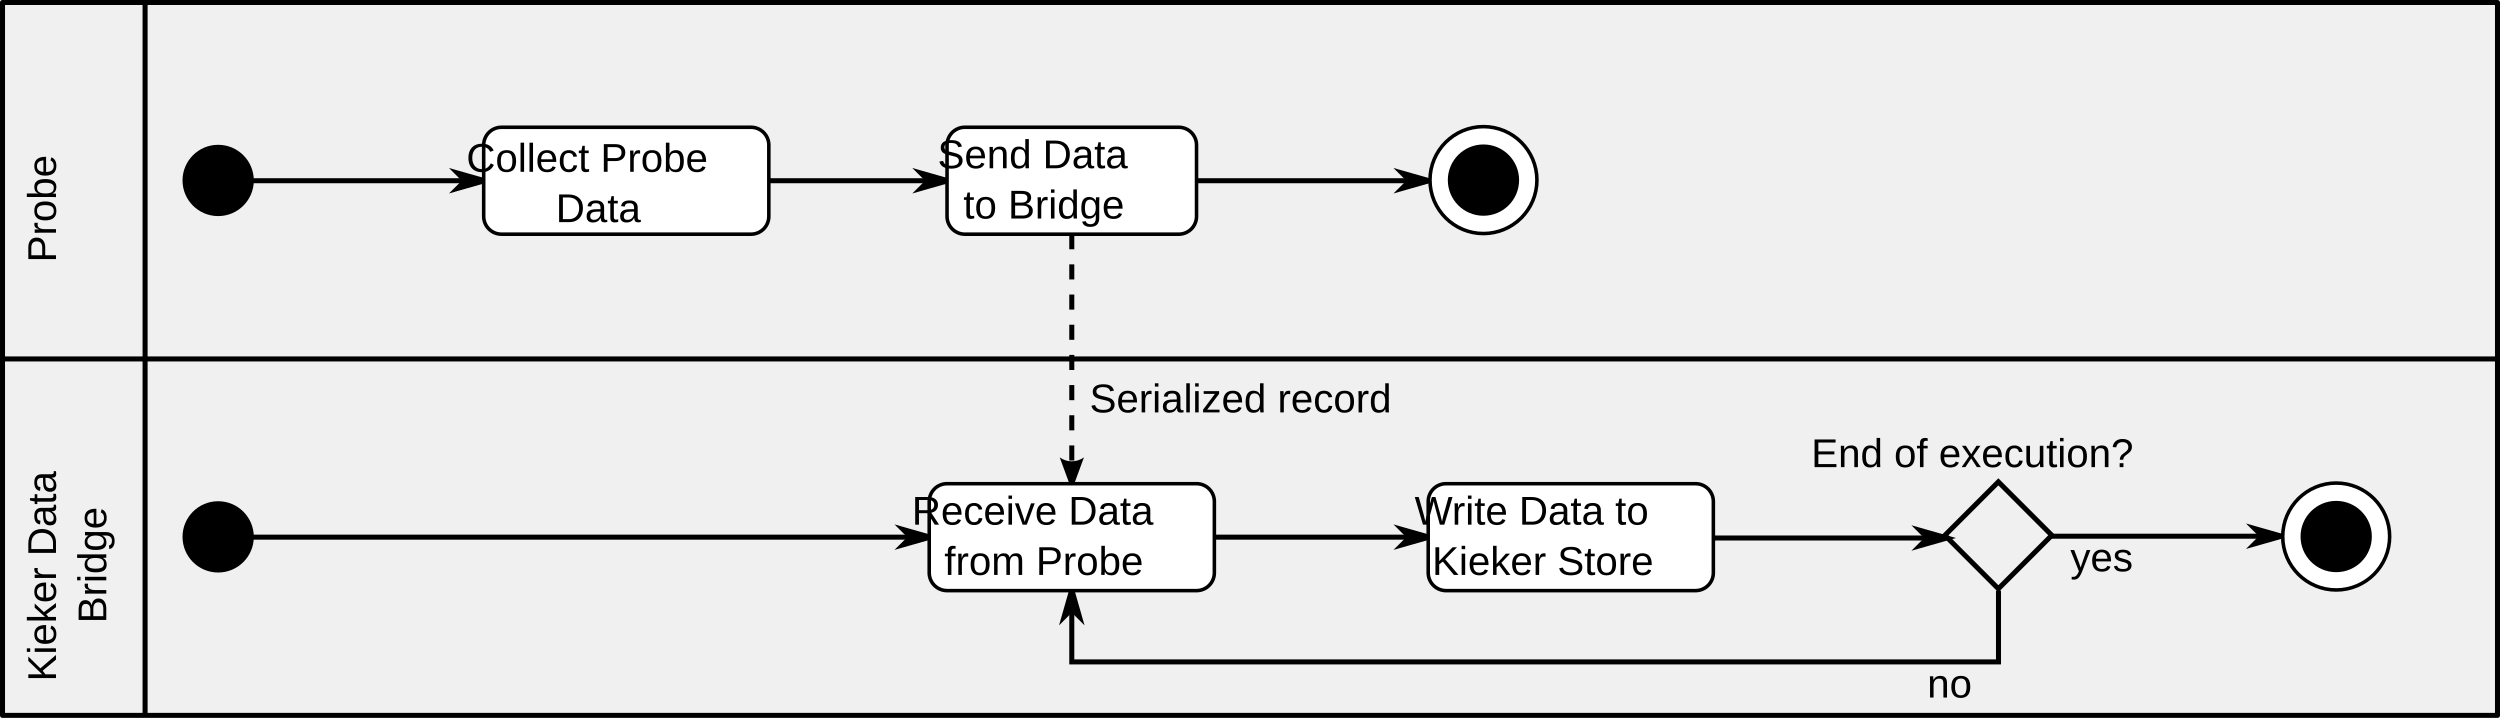
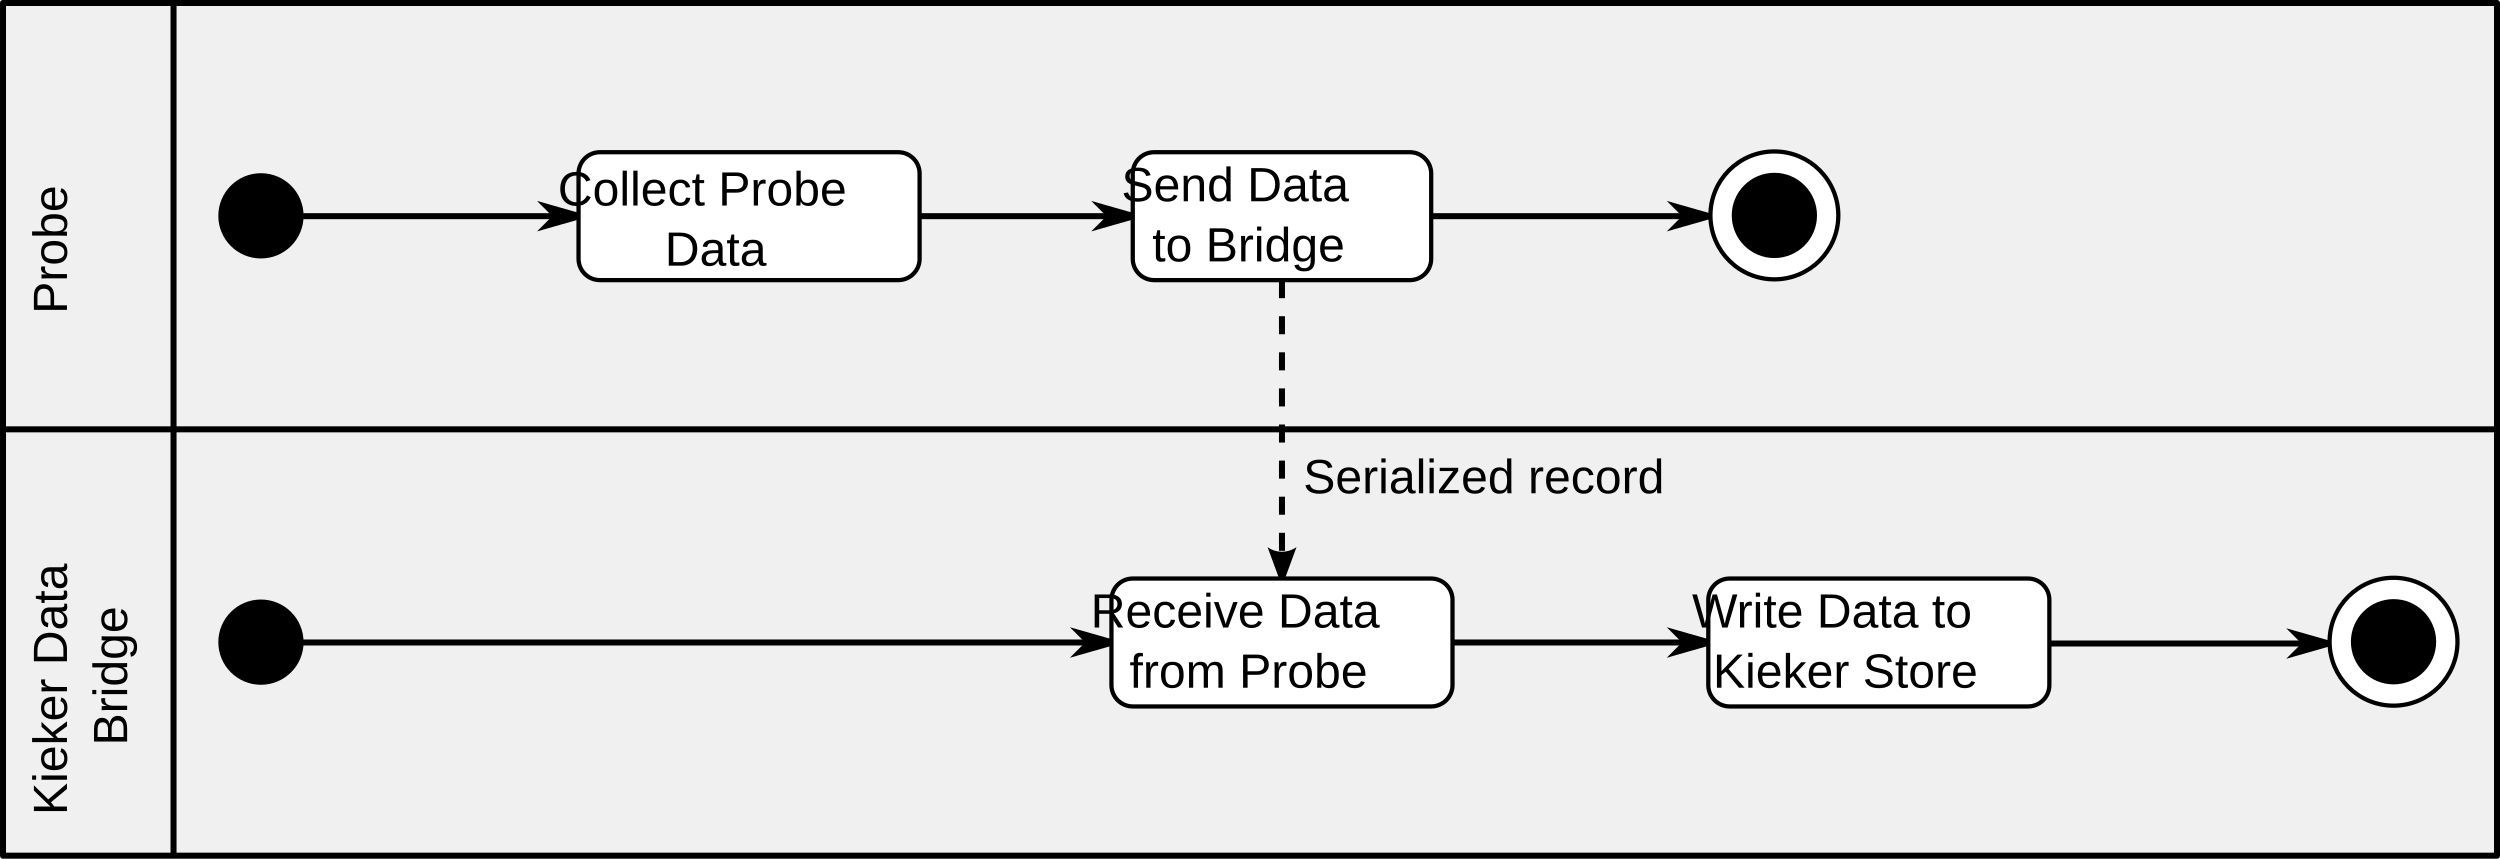
- <svg xmlns="http://www.w3.org/2000/svg" width="497.063" height="142.732" id="svg2" version="1.1">
+ <svg xmlns="http://www.w3.org/2000/svg" width="415.567" height="142.732" id="svg2" version="1.1">
  <defs id="defs4">
    <marker orient="auto" refY="0" refX="0" id="Arrow2Mend" style="overflow:visible">
      <path id="path3862" style="fill-rule:evenodd;stroke-width:0.625;stroke-linejoin:round" d="M 8.719,4.034 -2.207,0.016 8.719,-4.002 c -1.745,2.372 -1.735,5.617 -6e-7,8.035 z" transform="scale(-0.6,-0.6)" />
    </marker>
    <marker orient="auto" refY="0" refX="0" id="Arrow1Mend" style="overflow:visible">
      <path id="path3844" d="M 0,0 5,-5 -12.5,0 5,5 0,0 z" style="fill-rule:evenodd;stroke:#000000;stroke-width:1pt" transform="matrix(-0.4,0,0,-0.4,-4,0)" />
    </marker>
    <marker orient="auto" refY="0" refX="0" id="Arrow1Mend-0" style="overflow:visible">
      <path id="path3844-1" d="M 0,0 5,-5 -12.5,0 5,5 0,0 z" style="fill-rule:evenodd;stroke:#000000;stroke-width:1pt" transform="matrix(-0.4,0,0,-0.4,-4,0)" />
    </marker>
    <marker orient="auto" refY="0" refX="0" id="marker4287" style="overflow:visible">
      <path id="path4289" d="M 0,0 5,-5 -12.5,0 5,5 0,0 z" style="fill-rule:evenodd;stroke:#000000;stroke-width:1pt" transform="matrix(-0.4,0,0,-0.4,-4,0)" />
    </marker>
    <marker orient="auto" refY="0" refX="0" id="marker4291" style="overflow:visible">
      <path id="path4293" d="M 0,0 5,-5 -12.5,0 5,5 0,0 z" style="fill-rule:evenodd;stroke:#000000;stroke-width:1pt" transform="matrix(-0.4,0,0,-0.4,-4,0)" />
    </marker>
    <marker orient="auto" refY="0" refX="0" id="Arrow1Mend-4" style="overflow:visible">
      <path id="path3844-2" d="M 0,0 5,-5 -12.5,0 5,5 0,0 z" style="fill-rule:evenodd;stroke:#000000;stroke-width:1pt" transform="matrix(-0.4,0,0,-0.4,-4,0)" />
    </marker>
    <marker orient="auto" refY="0" refX="0" id="Arrow1Mend-7" style="overflow:visible">
      <path id="path3844-4" d="M 0,0 5,-5 -12.5,0 5,5 0,0 z" style="fill-rule:evenodd;stroke:#000000;stroke-width:1pt" transform="matrix(-0.4,0,0,-0.4,-4,0)" />
    </marker>
  </defs>
  <g id="layer1" transform="translate(-52.64961,-378.6338)">
    <path style="fill:#000000;fill-opacity:1;stroke:none" id="path3781" d="m 102.756,421.654 c 0,3.914 -3.173,7.087 -7.087,7.087 -3.914,0 -7.087,-3.173 -7.087,-7.087 0,-3.914 3.173,-7.087 7.087,-7.087 3.914,0 7.087,3.173 7.087,7.087 z" transform="translate(0.3571429,-7.142855)" />
    <path style="fill:none;stroke:#000000;stroke-width:0.999;stroke-linecap:butt;stroke-linejoin:miter;stroke-miterlimit:4;stroke-opacity:1;stroke-dasharray:none;marker-end:url(#Arrow1Mend)" d="m 102.756,414.567 46.063,1e-5" id="path3825" transform="translate(0,2.5390623e-6)" />
    <path style="fill:none;stroke:#000000;stroke-width:0.999;stroke-linecap:butt;stroke-linejoin:miter;stroke-miterlimit:4;stroke-opacity:1;stroke-dasharray:none;marker-end:url(#Arrow1Mend)" d="m 205.512,414.567 35.433,-1e-5" id="path3827" transform="translate(0,2.5390623e-6)" />
    <rect style="fill:#ffffff;fill-opacity:1;stroke:#000000;stroke-width:0.709;stroke-linejoin:round;stroke-miterlimit:4;stroke-opacity:1;stroke-dasharray:none;stroke-dashoffset:0" id="rect3821" width="56.693" height="21.26" x="148.819" y="403.937" transform="translate(0,2.5390623e-6)" ry="3.543" />
    <text xml:space="preserve" style="font-size:8px;font-style:normal;font-variant:normal;font-weight:normal;font-stretch:normal;text-align:center;line-height:125%;letter-spacing:0px;word-spacing:0px;text-anchor:middle;fill:#000000;fill-opacity:1;stroke:none;font-family:Arial;-inkscape-font-specification:Sans" x="177.165" y="412.796" id="text3783">
      <tspan id="tspan3785" x="177.165" y="412.796">Collect Probe</tspan>
      <tspan x="177.165" y="422.796" id="tspan3787">Data</tspan>
    </text>
    <path style="fill:none;stroke:#000000;stroke-width:0.999;stroke-linecap:butt;stroke-linejoin:miter;stroke-miterlimit:4;stroke-opacity:1;stroke-dasharray:none;marker-end:url(#Arrow1Mend)" d="m 290.551,414.567 46.063,0" id="path3829" transform="translate(0,2.5390623e-6)" />
    <g id="g3815" transform="translate(21.61417,28.21889)">
      <path transform="translate(0,2.5390623e-6)" d="m 336.614,386.22 c 0,5.871 -4.759,10.63 -10.63,10.63 -5.871,0 -10.63,-4.759 -10.63,-10.63 0,-5.871 4.759,-10.63 10.63,-10.63 5.871,0 10.63,4.759 10.63,10.63 z" id="path3813" style="fill:#ffffff;fill-opacity:1;stroke:#000000;stroke-width:0.709;stroke-miterlimit:4;stroke-opacity:1;stroke-dasharray:none" />
      <path d="m 102.756,421.654 c 0,3.914 -3.173,7.087 -7.087,7.087 -3.914,0 -7.087,-3.173 -7.087,-7.087 0,-3.914 3.173,-7.087 7.087,-7.087 3.914,0 7.087,3.173 7.087,7.087 z" id="path3781-9" style="fill:#000000;fill-opacity:1;stroke:none" transform="translate(230.315,-35.42954)" />
    </g>
    <path style="fill:none;stroke:#000000;stroke-width:1;stroke-linecap:butt;stroke-linejoin:miter;stroke-miterlimit:4;stroke-opacity:1;stroke-dasharray:3, 3;stroke-dashoffset:0;marker-end:url(#Arrow2Mend)" d="m 265.748,425.197 0,49.606" id="path4456" transform="translate(0,2.5390623e-6)" />
    <rect style="fill:#ffffff;fill-opacity:1;stroke:#000000;stroke-width:0.709;stroke-linejoin:round;stroke-miterlimit:4;stroke-opacity:1;stroke-dasharray:none;stroke-dashoffset:0" id="rect3823" width="49.606" height="21.26" x="240.945" y="403.937" transform="translate(0,2.5390623e-6)" ry="3.543" />
    <text xml:space="preserve" style="font-size:8px;font-style:normal;font-variant:normal;font-weight:normal;font-stretch:normal;text-align:center;line-height:125%;letter-spacing:0px;word-spacing:0px;text-anchor:middle;fill:#000000;fill-opacity:1;stroke:none;font-family:Arial;-inkscape-font-specification:Sans" x="265.748" y="412.085" id="text3789">
      <tspan id="tspan3791" x="265.748" y="412.085">Send Data</tspan>
      <tspan x="265.748" y="422.085" id="tspan3793">to Bridge</tspan>
    </text>
    <path style="fill:#000000;fill-opacity:1;stroke:none" id="path3781-4" d="m 102.756,421.654 c 0,3.914 -3.173,7.087 -7.087,7.087 -3.914,0 -7.087,-3.173 -7.087,-7.087 0,-3.914 3.173,-7.087 7.087,-7.087 3.914,0 7.087,3.173 7.087,7.087 z" transform="translate(0.357147,63.72326)" />
    <path style="fill:none;stroke:#000000;stroke-width:0.999;stroke-linecap:butt;stroke-linejoin:miter;stroke-miterlimit:4;stroke-opacity:1;stroke-dasharray:none;marker-end:url(#Arrow1Mend)" d="m 102.756,485.433 134.646,10e-6" id="path3825-0" />
    <path style="fill:none;stroke:#000000;stroke-width:0.999;stroke-linecap:butt;stroke-linejoin:miter;stroke-miterlimit:4;stroke-opacity:1;stroke-dasharray:none;marker-end:url(#Arrow1Mend)" d="m 290.551,485.433 46.063,0" id="path3829-8" />
-     <path style="fill:none;stroke:#000000;stroke-width:1px;stroke-linecap:butt;stroke-linejoin:miter;stroke-opacity:1;marker-end:url(#Arrow1Mend-7)" d="m 450,496.063 0,14.173 -184.252,0 0,-14.173" id="path4682" />
    <rect style="fill:#ffffff;fill-opacity:1;stroke:#000000;stroke-width:0.709;stroke-linejoin:round;stroke-miterlimit:4;stroke-opacity:1;stroke-dasharray:none;stroke-dashoffset:0" id="rect3823-7" width="56.693" height="21.26" x="237.402" y="474.803" ry="3.543" />
    <text xml:space="preserve" style="font-size:8px;font-style:normal;font-variant:normal;font-weight:normal;font-stretch:normal;text-align:center;line-height:125%;letter-spacing:0px;word-spacing:0px;text-anchor:middle;fill:#000000;fill-opacity:1;stroke:none;font-family:Arial;-inkscape-font-specification:Sans" x="265.748" y="482.951" id="text3789-1">
      <tspan id="tspan3791-0" x="265.748" y="482.951">Receive Data</tspan>
      <tspan x="265.748" y="492.951" id="tspan3793-7">from Probe</tspan>
    </text>
    <rect style="fill:#ffffff;fill-opacity:1;stroke:#000000;stroke-width:0.709;stroke-linejoin:round;stroke-miterlimit:4;stroke-opacity:1;stroke-dasharray:none;stroke-dashoffset:0" id="rect3823-7-7" width="56.693" height="21.26" x="336.614" y="474.803" ry="3.543" />
    <text xml:space="preserve" style="font-size:8px;font-style:normal;font-variant:normal;font-weight:normal;font-stretch:normal;text-align:center;line-height:125%;letter-spacing:0px;word-spacing:0px;text-anchor:middle;fill:#000000;fill-opacity:1;stroke:none;font-family:Arial;-inkscape-font-specification:Sans" x="364.961" y="482.951" id="text3789-1-9">
      <tspan x="364.961" y="482.951" id="tspan3793-7-2">Write Data to</tspan>
      <tspan x="364.961" y="492.951" id="tspan4430">Kieker Store</tspan>
    </text>
    <path style="fill:none;stroke:#000000;stroke-width:0.999;stroke-linecap:butt;stroke-linejoin:miter;stroke-miterlimit:4;stroke-opacity:1;stroke-dasharray:none;marker-end:url(#Arrow1Mend)" d="m 393.524,485.602 46.063,0" id="path3829-2" />
    <text xml:space="preserve" style="font-size:8px;font-style:normal;font-variant:normal;font-weight:normal;font-stretch:normal;text-align:start;line-height:125%;letter-spacing:0px;word-spacing:0px;text-anchor:start;fill:#000000;fill-opacity:1;stroke:none;font-family:Arial;-inkscape-font-specification:Sans" x="269.291" y="460.63" id="text4652">
      <tspan id="tspan4654" x="269.291" y="460.63">Serialized record</tspan>
    </text>
-     <path style="fill:none;stroke:#000000;stroke-width:1px;stroke-linecap:butt;stroke-linejoin:miter;stroke-opacity:1" d="m 439.342,485.065 10.63,-10.63 10.63,10.63 -10.63,10.63 z" id="path4656" />
-     <path style="fill:none;stroke:#000000;stroke-width:0.999;stroke-linecap:butt;stroke-linejoin:miter;stroke-miterlimit:4;stroke-opacity:1;stroke-dasharray:none;marker-end:url(#Arrow1Mend)" d="m 460.048,485.245 46.063,0" id="path3829-2-7" />
-     <g id="g3815-2" transform="translate(191.1586,99.085)">
+     <g id="g3815-2" transform="translate(124.5349,99.085)">
      <path transform="translate(0,2.5390623e-6)" d="m 336.614,386.22 c 0,5.871 -4.759,10.63 -10.63,10.63 -5.871,0 -10.63,-4.759 -10.63,-10.63 0,-5.871 4.759,-10.63 10.63,-10.63 5.871,0 10.63,4.759 10.63,10.63 z" id="path3813-1" style="fill:#ffffff;fill-opacity:1;stroke:#000000;stroke-width:0.709;stroke-miterlimit:4;stroke-opacity:1;stroke-dasharray:none" />
      <path d="m 102.756,421.654 c 0,3.914 -3.173,7.087 -7.087,7.087 -3.914,0 -7.087,-3.173 -7.087,-7.087 0,-3.914 3.173,-7.087 7.087,-7.087 3.914,0 7.087,3.173 7.087,7.087 z" id="path3781-9-1" style="fill:#000000;fill-opacity:1;stroke:none" transform="translate(230.315,-35.42954)" />
    </g>
-     <text xml:space="preserve" style="font-size:8px;font-style:normal;font-variant:normal;font-weight:normal;font-stretch:normal;text-align:center;line-height:125%;letter-spacing:0px;word-spacing:0px;text-anchor:middle;fill:#000000;fill-opacity:1;stroke:none;font-family:Arial;-inkscape-font-specification:Sans" x="450.357" y="471.507" id="text4878">
-       <tspan id="tspan4880" x="450.357" y="471.507">End of execution?</tspan>
-     </text>
-     <text xml:space="preserve" style="font-size:8px;font-style:normal;font-variant:normal;font-weight:normal;font-stretch:normal;text-align:start;line-height:125%;letter-spacing:0px;word-spacing:0px;text-anchor:start;fill:#000000;fill-opacity:1;stroke:none;font-family:Arial;-inkscape-font-specification:Sans" x="464.286" y="492.222" id="text4882">
-       <tspan id="tspan4884" x="464.286" y="492.222">yes</tspan>
-     </text>
-     <text xml:space="preserve" style="font-size:8px;font-style:normal;font-variant:normal;font-weight:normal;font-stretch:normal;text-align:start;line-height:125%;letter-spacing:0px;word-spacing:0px;text-anchor:start;fill:#000000;fill-opacity:1;stroke:none;font-family:Arial;-inkscape-font-specification:Sans" x="435.827" y="517.323" id="text4886">
-       <tspan id="tspan4888" x="435.827" y="517.323">no</tspan>
-     </text>
    <text xml:space="preserve" style="font-size:8px;font-style:normal;font-variant:normal;font-weight:normal;font-stretch:normal;text-align:center;line-height:125%;letter-spacing:0px;word-spacing:0px;text-anchor:middle;fill:#000000;fill-opacity:1;stroke:none;font-family:Arial;-inkscape-font-specification:Sans" x="-485.433" y="63.78" id="text4890" transform="matrix(0,-1,1,0,0,0)">
      <tspan id="tspan4892" x="-485.433" y="63.78">Kieker Data</tspan>
      <tspan x="-485.433" y="73.78" id="tspan4898">Bridge</tspan>
    </text>
    <text xml:space="preserve" style="font-size:8px;font-style:normal;font-variant:normal;font-weight:normal;font-stretch:normal;text-align:center;line-height:125%;letter-spacing:0px;word-spacing:0px;text-anchor:middle;fill:#000000;fill-opacity:1;stroke:none;font-family:Arial;-inkscape-font-specification:Sans" x="-414.567" y="63.78" id="text4894" transform="matrix(0,-1,1,0,0,0)">
      <tspan id="tspan4896" x="-414.567" y="63.78">Probe</tspan>
    </text>
-     <path style="fill:none;stroke:#000000;stroke-width:1px;stroke-linecap:butt;stroke-linejoin:miter;stroke-opacity:1" d="m 53.15,450 496.063,0" id="path4902" transform="translate(0,2.5390623e-6)" />
-     <rect style="fill:none;stroke:#000000;stroke-width:0.999;stroke-linejoin:round;stroke-miterlimit:4;stroke-opacity:1;stroke-dasharray:none;stroke-dashoffset:0" id="rect4904" width="496.063" height="141.732" x="53.15" y="379.134" transform="translate(0,2.5390623e-6)" ry="0" />
+     <path style="fill:none;stroke:#000000;stroke-width:1px;stroke-linecap:butt;stroke-linejoin:miter;stroke-opacity:1" d="m 53.15,450 414.567,0" id="path4902" transform="translate(0,2.5390623e-6)" />
+     <rect style="fill:none;stroke:#000000;stroke-width:0.999;stroke-linejoin:round;stroke-miterlimit:4;stroke-opacity:1;stroke-dasharray:none;stroke-dashoffset:0" id="rect4904" width="414.567" height="141.732" x="53.15" y="379.134" transform="translate(0,2.5390623e-6)" ry="0" />
    <path style="fill:none;stroke:#000000;stroke-width:1px;stroke-linecap:butt;stroke-linejoin:miter;stroke-opacity:1" d="m 81.496,379.134 0,141.732" id="path4906" transform="translate(0,2.5390623e-6)" />
  </g>
</svg>
